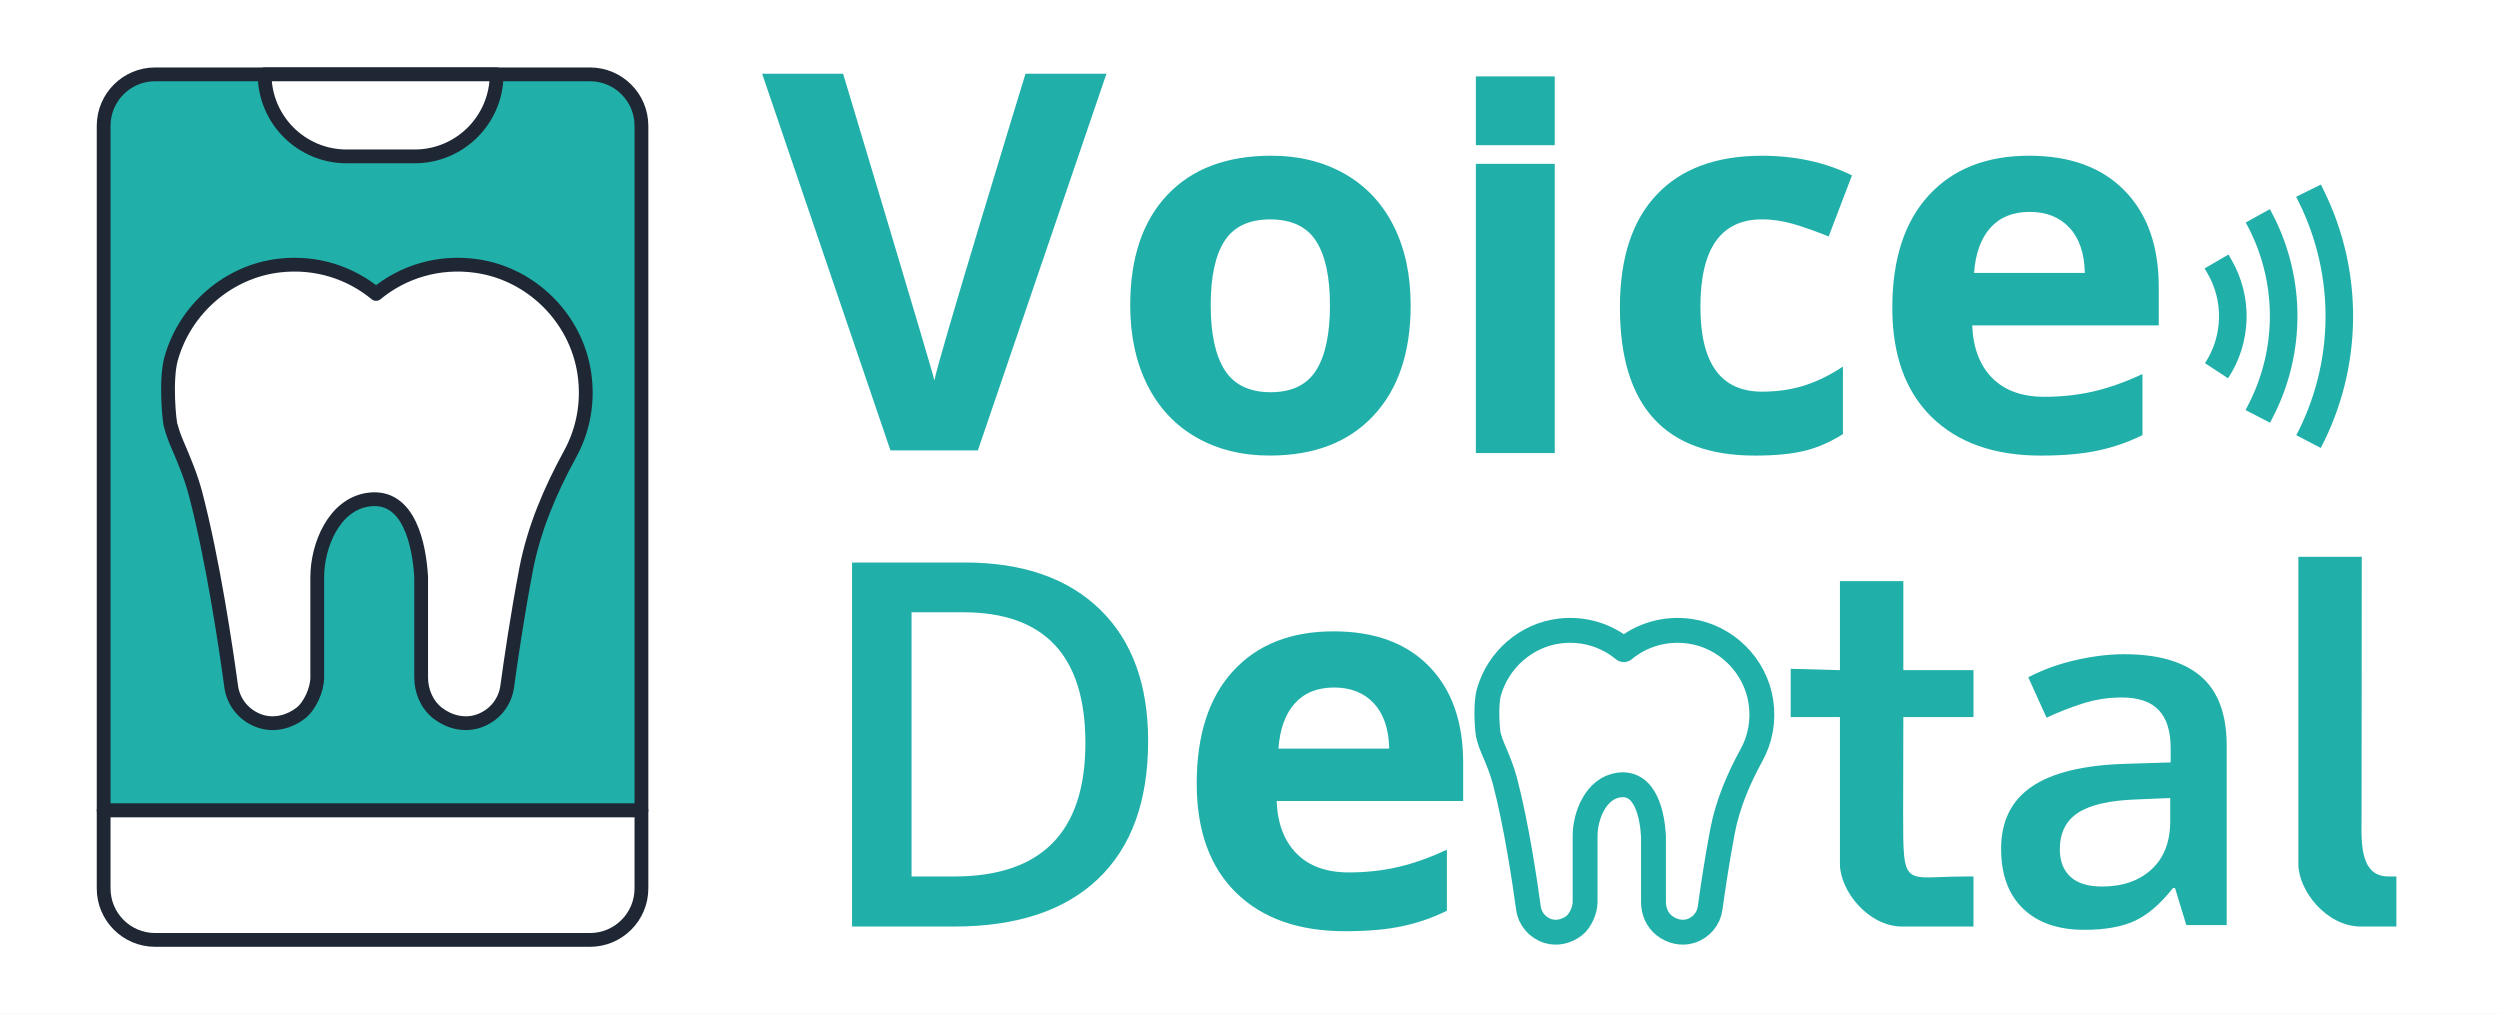
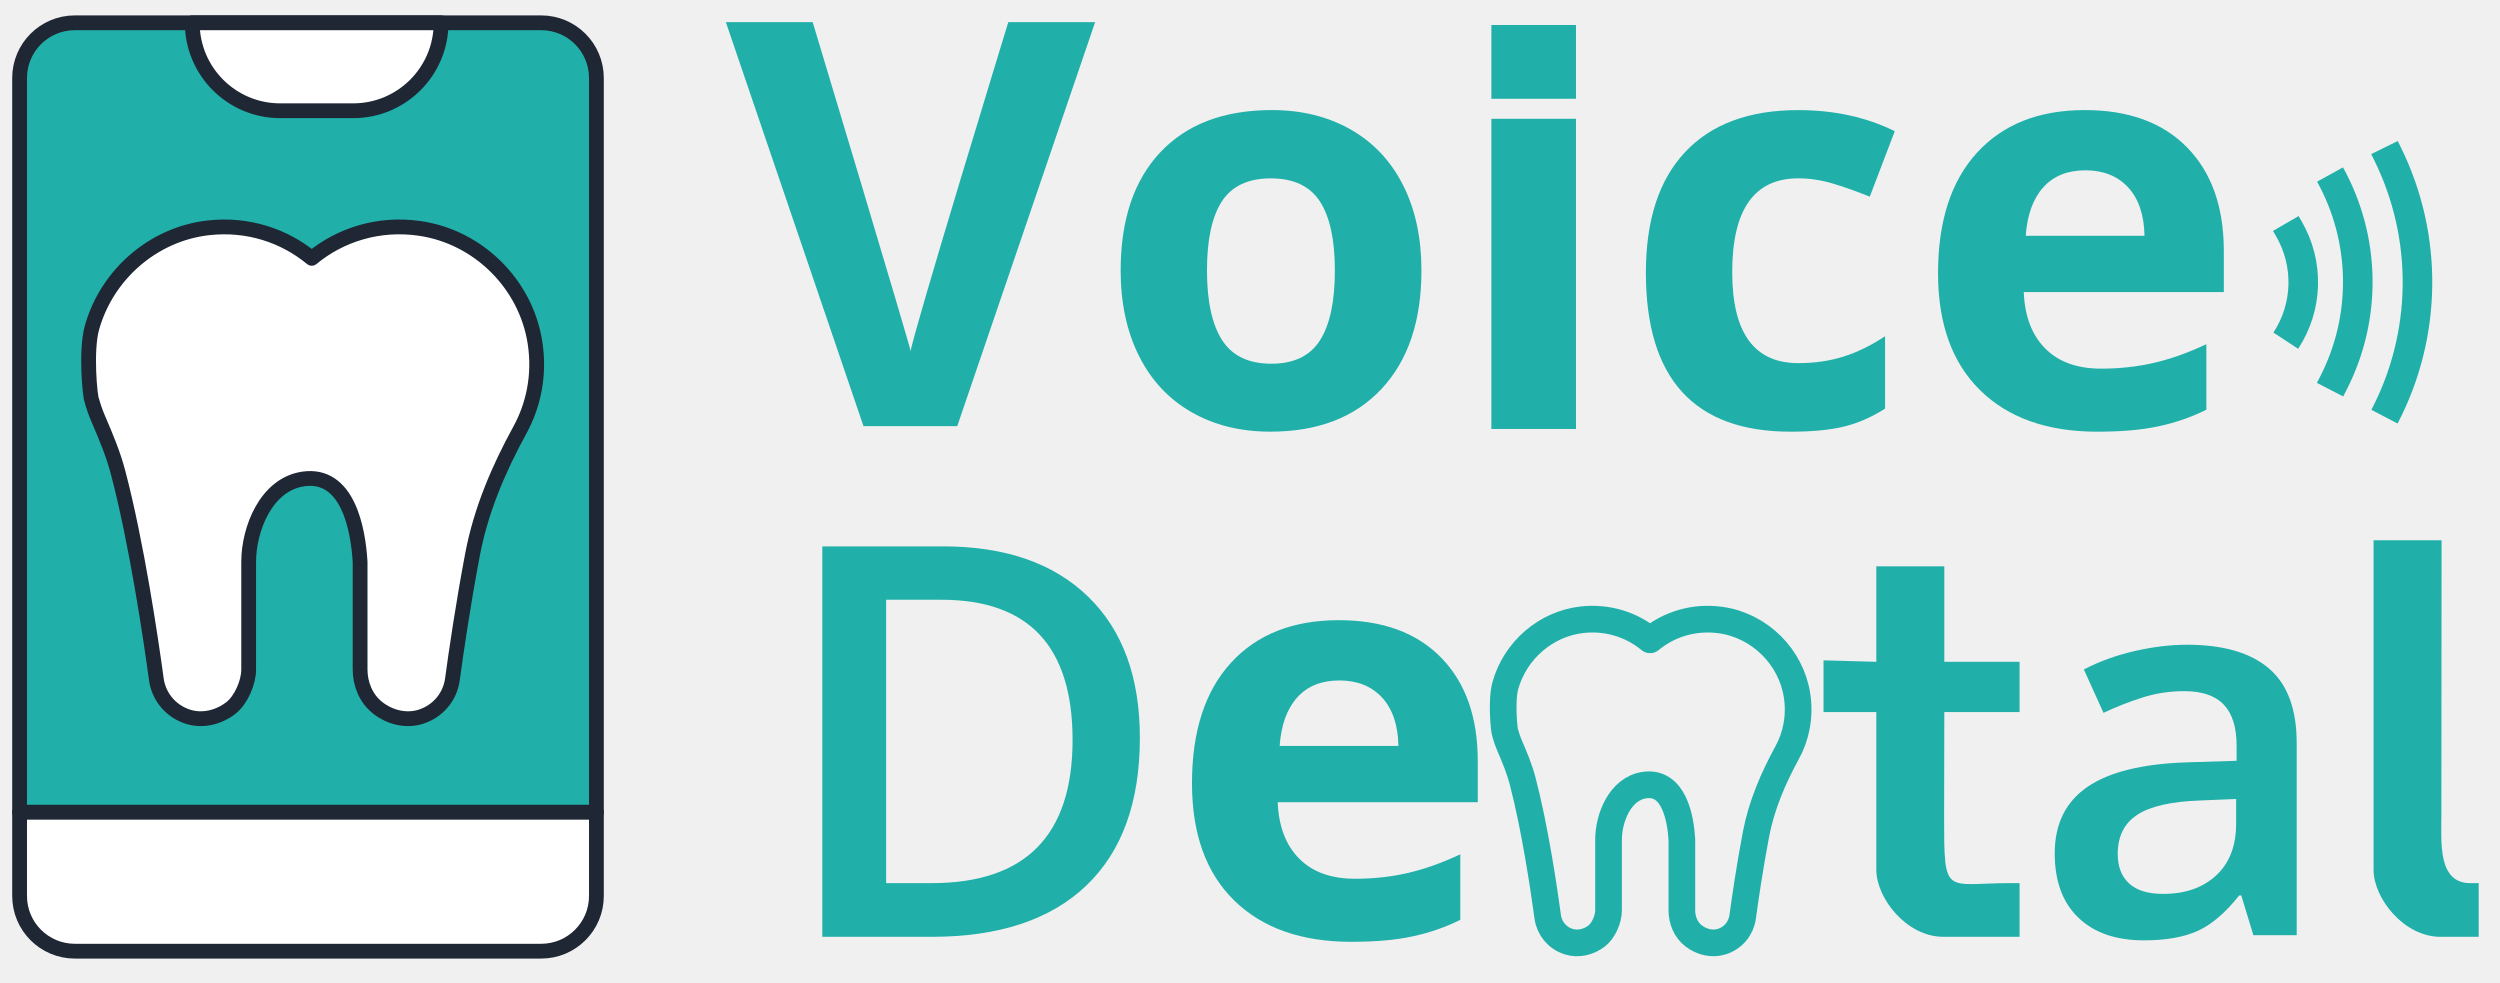
- <svg xmlns="http://www.w3.org/2000/svg" xmlns:xlink="http://www.w3.org/1999/xlink" version="1.1" id="Layer_1" x="0px" y="0px" viewBox="0 0 904.49 366.75" style="enable-background:new 0 0 904.49 366.75;" xml:space="preserve">
+ <svg xmlns="http://www.w3.org/2000/svg" version="1.1" id="Layer_1" x="0px" y="0px" viewBox="0 0 843.3 331.57" style="enable-background:new 0 0 843.3 331.57;" xml:space="preserve">
  <style type="text/css">
- 	.st0{fill:#FFFFFF;}
- 	.st1{fill:none;stroke:#FFFFFF;stroke-width:9.978;stroke-miterlimit:10;}
- 	.st2{fill:none;stroke:#FFFFFF;stroke-width:9;stroke-linejoin:round;stroke-miterlimit:10;}
- 	.st3{fill:#FFFFFF;stroke:#1F2734;stroke-width:4.989;stroke-linejoin:round;stroke-miterlimit:10;}
- 	.st4{fill:#7AE9C5;stroke:#1F2734;stroke-width:4.989;stroke-linejoin:round;stroke-miterlimit:10;}
- 	.st5{fill:#20B0A9;stroke:#1F2734;stroke-width:4.989;stroke-linejoin:round;stroke-miterlimit:10;}
- 	.st6{fill:#20B0A9;}
- 	.st7{fill:none;stroke:#20B0A9;stroke-width:9.978;stroke-miterlimit:10;}
- 	.st8{fill:#FFFFFF;stroke:#20B0A9;stroke-width:9;stroke-linejoin:round;stroke-miterlimit:10;}
+ 	.st0{fill:#20B0A9;}
+ 	.st1{fill:none;stroke:#20B0A9;stroke-width:9.978;stroke-miterlimit:10;}
+ 	.st2{fill:none;stroke:#20B0A9;stroke-width:9;stroke-linejoin:round;stroke-miterlimit:10;}
+ 	.st3{fill:#20B0A9;stroke:#1F2734;stroke-width:4.989;stroke-linejoin:round;stroke-miterlimit:10;}
+ 	.st4{fill:#FFFFFF;stroke:#1F2734;stroke-width:4.989;stroke-linejoin:round;stroke-miterlimit:10;}
+ 	.st5{fill:#FFFFFF;}
+ 	.st6{fill:none;stroke:#FFFFFF;stroke-width:9.978;stroke-miterlimit:10;}
+ 	.st7{fill:none;stroke:#FFFFFF;stroke-width:9;stroke-linejoin:round;stroke-miterlimit:10;}
+ 	.st8{fill:#7AE9C5;stroke:#1F2734;stroke-width:4.989;stroke-linejoin:round;stroke-miterlimit:10;}
	.st9{fill:#FFFFFF;stroke:#20B0A9;stroke-width:3.284;stroke-linejoin:round;stroke-miterlimit:10;}
	.st10{clip-path:url(#SVGID_2_);}
	.st11{clip-path:url(#SVGID_4_);fill:#7AE9C5;}
	.st12{clip-path:url(#SVGID_6_);}
	.st13{clip-path:url(#SVGID_8_);fill:#20B0A9;}
	.st14{clip-path:url(#SVGID_11_);}
	.st15{clip-path:url(#SVGID_12_);}
	.st16{clip-path:url(#SVGID_14_);fill:#FFFFFF;}
	.st17{clip-path:url(#SVGID_16_);}
	.st18{clip-path:url(#SVGID_18_);fill:#1F2734;}
	.st19{clip-path:url(#SVGID_20_);}
	.st20{clip-path:url(#SVGID_22_);fill:#1F2734;}
	.st21{clip-path:url(#SVGID_24_);}
	.st22{clip-path:url(#SVGID_26_);fill:#1F2734;}
	.st23{fill:#FFFFFF;stroke:#1F2734;stroke-width:1.674;stroke-miterlimit:10;}
	.st24{clip-path:url(#SVGID_28_);}
	.st25{clip-path:url(#SVGID_30_);enable-background:new    ;}
	.st26{clip-path:url(#SVGID_32_);}
	.st27{clip-path:url(#SVGID_34_);}
	.st28{clip-path:url(#SVGID_36_);fill:#FFFFFF;}
	.st29{clip-path:url(#SVGID_38_);fill:none;stroke:#1F2734;stroke-width:3.348;stroke-miterlimit:10;}
	.st30{clip-path:url(#SVGID_40_);}
	.st31{clip-path:url(#SVGID_42_);enable-background:new    ;}
	.st32{clip-path:url(#SVGID_44_);}
	.st33{clip-path:url(#SVGID_46_);}
	.st34{clip-path:url(#SVGID_48_);fill:#FFFFFF;}
	.st35{clip-path:url(#SVGID_50_);fill:none;stroke:#1F2734;stroke-width:3.348;stroke-miterlimit:10;}
	.st36{clip-path:url(#SVGID_52_);}
	.st37{clip-path:url(#SVGID_54_);fill:#1F2734;}
	.st38{clip-path:url(#SVGID_56_);}
	.st39{clip-path:url(#SVGID_58_);fill:#1F2734;}
</style>
  <g>
-     <rect class="st0" width="904.49" height="366.75" />
    <g>
+       <rect x="503.07" y="8.43" class="st0" width="28.54" height="24.89" />
+       <path class="st0" d="M340.12,7.47h29.29L322.9,143.74h-31.63L244.85,7.47h29.29c0,0,32.66,108.51,33.04,111    C307.87,112.73,340.12,7.47,340.12,7.47z" />
+       <path class="st0" d="M479.48,91.24c0,17.03-4.49,30.36-13.48,39.96c-8.98,9.61-21.49,14.41-37.53,14.41    c-10.05,0-18.91-2.2-26.58-6.6c-7.67-4.4-13.57-10.72-17.69-18.95c-4.12-8.24-6.18-17.84-6.18-28.83    c0-17.09,4.46-30.38,13.38-39.87c8.93-9.48,21.47-14.23,37.63-14.23c10.05,0,18.9,2.19,26.58,6.55    c7.67,4.37,13.57,10.64,17.69,18.81C477.43,70.68,479.48,80.26,479.48,91.24z M407.14,91.24c0,10.36,1.7,18.19,5.1,23.49    c3.4,5.3,8.94,7.96,16.61,7.96c7.61,0,13.09-2.64,16.42-7.91c3.34-5.27,5.01-13.12,5.01-23.54c0-10.36-1.69-18.12-5.06-23.3    c-3.37-5.18-8.89-7.77-16.56-7.77c-7.61,0-13.1,2.57-16.47,7.72C408.82,73.04,407.14,80.82,407.14,91.24z" />
+       <rect x="503.07" y="40.07" class="st0" width="28.54" height="104.63" />
+       <path class="st0" d="M604.05,145.62c-32.57,0-48.86-17.88-48.86-53.63c0-17.78,4.43-31.37,13.29-40.76    c8.86-9.39,21.56-14.09,38.09-14.09c12.1,0,22.96,2.37,32.57,7.11l-8.42,22.09c-4.49-1.81-8.67-3.29-12.54-4.45    c-3.87-1.15-7.74-1.73-11.6-1.73c-14.85,0-22.27,10.55-22.27,31.63c0,20.47,7.42,30.7,22.27,30.7c5.49,0,10.58-0.73,15.25-2.2    c4.68-1.47,9.36-3.76,14.04-6.88v24.43c-4.62,2.93-9.28,4.96-13.99,6.08C617.17,145.05,611.23,145.62,604.05,145.62z" />
+       <path class="st0" d="M707.47,145.62c-16.85,0-30.01-4.65-39.5-13.95c-9.49-9.3-14.23-22.46-14.23-39.5    c0-17.53,4.38-31.09,13.15-40.67c8.77-9.58,20.89-14.37,36.36-14.37c14.79,0,26.3,4.21,34.53,12.63    c8.24,8.42,12.36,20.06,12.36,34.91v13.85h-67.48c0.31,8.11,2.71,14.45,7.21,19c4.49,4.56,10.79,6.83,18.9,6.83    c6.3,0,12.26-0.66,17.88-1.97c5.62-1.31,11.48-3.4,17.6-6.27v22.09c-4.99,2.5-10.33,4.35-16,5.57    C722.57,145.01,715.65,145.62,707.47,145.62z M703.45,57.45c-6.05,0-10.8,1.92-14.23,5.76s-5.4,9.28-5.9,16.33h40.06    c-0.13-7.05-1.97-12.49-5.52-16.33C714.3,59.37,709.5,57.45,703.45,57.45z" />
      <g>
-         <rect x="533.96" y="27.64" class="st6" width="28.54" height="24.89" />
-         <path class="st6" d="M371.02,26.68h29.29l-46.52,136.27h-31.63L275.74,26.68h29.29c0,0,32.66,108.51,33.04,111     C338.76,131.95,371.02,26.68,371.02,26.68z" />
-         <path class="st6" d="M510.37,110.45c0,17.03-4.49,30.36-13.48,39.96c-8.98,9.61-21.49,14.41-37.53,14.41     c-10.05,0-18.91-2.2-26.58-6.6c-7.67-4.4-13.57-10.72-17.69-18.95c-4.12-8.24-6.18-17.84-6.18-28.83     c0-17.09,4.46-30.38,13.38-39.87c8.93-9.48,21.47-14.23,37.63-14.23c10.05,0,18.9,2.19,26.58,6.55     c7.67,4.37,13.57,10.64,17.69,18.81C508.32,89.89,510.37,99.47,510.37,110.45z M438.03,110.45c0,10.36,1.7,18.19,5.1,23.49     c3.4,5.3,8.94,7.96,16.61,7.96c7.61,0,13.09-2.64,16.42-7.91c3.34-5.27,5.01-13.12,5.01-23.54c0-10.36-1.69-18.12-5.06-23.3     c-3.37-5.18-8.89-7.77-16.56-7.77c-7.61,0-13.1,2.57-16.47,7.72C439.72,92.25,438.03,100.03,438.03,110.45z" />
-         <rect x="533.96" y="59.28" class="st6" width="28.54" height="104.63" />
-         <path class="st6" d="M634.94,164.83c-32.57,0-48.86-17.88-48.86-53.63c0-17.78,4.43-31.37,13.29-40.76     c8.86-9.39,21.56-14.09,38.09-14.09c12.1,0,22.96,2.37,32.57,7.11l-8.42,22.09c-4.49-1.81-8.67-3.29-12.54-4.45     c-3.87-1.15-7.74-1.73-11.6-1.73c-14.85,0-22.27,10.55-22.27,31.63c0,20.47,7.42,30.7,22.27,30.7c5.49,0,10.58-0.73,15.25-2.2     c4.68-1.47,9.36-3.76,14.04-6.88v24.43c-4.62,2.93-9.28,4.96-13.99,6.08C648.06,164.27,642.12,164.83,634.94,164.83z" />
-         <path class="st6" d="M738.36,164.83c-16.85,0-30.01-4.65-39.5-13.95c-9.49-9.3-14.23-22.46-14.23-39.5     c0-17.53,4.38-31.09,13.15-40.67c8.77-9.58,20.89-14.37,36.36-14.37c14.79,0,26.3,4.21,34.53,12.63     c8.24,8.42,12.36,20.06,12.36,34.91v13.85h-67.48c0.31,8.11,2.71,14.45,7.21,19c4.49,4.56,10.79,6.83,18.9,6.83     c6.3,0,12.26-0.66,17.88-1.97c5.62-1.31,11.48-3.4,17.6-6.27v22.09c-4.99,2.5-10.33,4.35-16,5.57     C753.46,164.22,746.54,164.83,738.36,164.83z M734.34,76.66c-6.05,0-10.8,1.92-14.23,5.76c-3.43,3.84-5.4,9.28-5.9,16.33h40.06     c-0.13-7.05-1.97-12.49-5.52-16.33S740.39,76.66,734.34,76.66z" />
-         <g>
-           <path class="st7" d="M801.93,94.6l1.04,1.79c6.84,11.76,6.43,26.37-1.04,37.74v0" />
-           <path class="st7" d="M816.86,78.08L816.86,78.08c12.1,21.87,12.49,48.32,1.05,70.54l-1.05,2.03" />
-           <path class="st7" d="M835.22,68.98l1.02,2.07c13.84,28.04,13.46,61-1.02,88.71v0" />
-         </g>
-       </g>
-       <g>
-         <path class="st6" d="M486.7,336.91c-16.85,0-30.01-4.65-39.5-13.95c-9.49-9.3-14.23-22.46-14.23-39.5     c0-17.53,4.38-31.09,13.15-40.67c8.77-9.58,20.89-14.37,36.36-14.37c14.79,0,26.3,4.21,34.53,12.63     c8.24,8.42,12.36,20.06,12.36,34.91v13.85h-67.48c0.31,8.11,2.71,14.45,7.21,19c4.49,4.56,10.79,6.83,18.9,6.83     c6.3,0,12.26-0.66,17.88-1.97c5.62-1.31,11.48-3.4,17.6-6.27v22.09c-4.99,2.5-10.33,4.35-16,5.57     C501.8,336.3,494.87,336.91,486.7,336.91z M482.67,248.74c-6.05,0-10.8,1.92-14.23,5.76c-3.43,3.84-5.4,9.28-5.9,16.33h40.06     c-0.13-7.05-1.97-12.49-5.52-16.33C493.53,250.66,488.72,248.74,482.67,248.74z" />
-         <path class="st6" d="M415.39,268.1c0,21.74-6.04,38.36-18.11,49.87c-12.07,11.5-29.46,17.25-52.16,17.25h-36.85V203.51H349     c20.96,0,37.27,5.65,48.92,16.94C409.57,231.74,415.39,247.62,415.39,268.1z M392.69,268.82c0-31.53-14.75-47.3-44.24-47.3H329.8     v95.59h15.32C376.83,317.11,392.69,301.02,392.69,268.82z" />
-         <path class="st6" d="M665.68,242.46v-32.21h22.94v32.21h25.38v16.96h-25.38l-0.07,35.04c0,27.54,0.07,22.65,22.6,22.65h2.85     v18.11h-21.05h-4.67c-12.48,0-22.6-13.09-22.6-22.6v-53.2h-17.81v-17.45L665.68,242.46z" />
-         <path class="st6" d="M831.54,201.46h22.94l-0.07,93c0,8.84-1.23,22.65,9.74,22.65h2.85v18.11h-8.19h-4.67     c-12.48,0-22.6-13.09-22.6-22.6V201.46z" />
-         <path class="st6" d="M791,334.66l-4.09-13.4h-0.7c-4.64,5.86-9.31,9.85-14.01,11.97c-4.7,2.12-10.73,3.18-18.1,3.18     c-9.46,0-16.84-2.55-22.15-7.66c-5.31-5.1-7.96-12.33-7.96-21.67c0-9.92,3.68-17.4,11.05-22.45s18.59-7.8,33.68-8.27l16.62-0.52     v-5.13c0-6.15-1.43-10.75-4.31-13.79c-2.87-3.05-7.32-4.57-13.36-4.57c-4.93,0-9.66,0.73-14.18,2.18     c-4.53,1.45-8.88,3.16-13.05,5.13l-6.62-14.62c5.22-2.73,10.93-4.8,17.14-6.22c6.21-1.42,12.07-2.13,17.58-2.13     c12.24,0,21.48,2.67,27.72,8.01c6.24,5.34,9.35,13.72,9.35,25.15v64.83H791z M760.55,320.74c7.42,0,13.38-2.07,17.88-6.22     c4.5-4.15,6.75-9.96,6.75-17.45v-8.35l-12.36,0.52c-9.63,0.35-16.63,1.96-21.01,4.83c-4.38,2.87-6.57,7.27-6.57,13.18     c0,4.29,1.28,7.61,3.83,9.96C751.62,319.56,755.44,320.74,760.55,320.74z" />
-         <path class="st8" d="M637.08,253.87c-1.97-13.06-12.57-23.6-25.64-25.48c-9.12-1.31-17.61,1.41-23.95,6.65     c-6.11-5.05-14.22-7.76-22.96-6.78c-12.22,1.38-22.54,10.36-25.85,22.2c-1.43,5.12-0.41,15.45-0.05,16.04     c0.39,1.44,0.88,2.84,1.46,4.19c1.68,3.88,3.31,7.78,4.39,11.87c4.16,15.82,7.27,36.9,8.5,45.97c0.52,3.82,3.18,7.08,7.04,8.31     c3.25,1.03,6.8,0.15,9.5-1.94c2.26-1.74,3.96-5.67,3.96-8.52l0-23.91c0-7.32,3.88-17.26,12.15-18.44     c9.86-1.4,12.17,11.09,12.59,18.44l0,23.88c0,3.27,1.33,6.48,3.9,8.5c2.7,2.12,6.29,3.02,9.56,1.99     c3.86-1.22,6.52-4.48,7.04-8.31c0.79-5.83,2.36-16.63,4.48-27.8c1.85-9.74,5.74-18.88,10.5-27.57     C636.78,267.58,638.14,260.92,637.08,253.87z" />
-       </g>
-       <g>
-         <g>
-           <path class="st5" d="M232.06,293.21H37.5V45.53c0-10.29,8.34-18.63,18.63-18.63h157.31c10.29,0,18.63,8.34,18.63,18.63V293.21z" />
-           <path class="st3" d="M232.06,293.21H37.5v28.22c0,10.29,8.34,18.63,18.63,18.63h157.31c10.29,0,18.63-8.34,18.63-18.63V293.21z" />
-         </g>
-         <path class="st3" d="M211.39,134.95c-2.99-19.83-19.09-35.85-38.95-38.7c-13.85-1.99-26.75,2.15-36.38,10.1     c-9.28-7.67-21.6-11.79-34.88-10.29c-18.56,2.09-34.24,15.73-39.27,33.72c-2.17,7.77-0.62,23.47-0.08,24.37     c0.59,2.19,1.33,4.31,2.22,6.36c2.55,5.9,5.03,11.82,6.67,18.03c6.32,24.03,11.04,56.04,12.92,69.83     c0.79,5.8,4.83,10.76,10.69,12.62c4.93,1.56,10.32,0.22,14.43-2.95c3.43-2.65,6.02-8.62,6.02-12.95l0-36.31     c0-11.12,5.89-26.22,18.46-28.01c14.97-2.13,18.48,16.85,19.13,28.01l0,36.28c0,4.96,2.03,9.85,5.93,12.91     c4.1,3.22,9.55,4.59,14.52,3.02c5.87-1.85,9.91-6.81,10.69-12.62c1.2-8.86,3.58-25.25,6.8-42.22     c2.81-14.79,8.72-28.67,15.95-41.87C210.92,155.77,213,145.66,211.39,134.95z" />
-         <path class="st3" d="M150.01,56.58h-24.6c-16.39,0-29.67-13.28-29.67-29.67v0h83.94v0C179.68,43.29,166.4,56.58,150.01,56.58z" />
-       </g>
-     </g>
-   </g>
-   <g>
-     <g>
-       <defs>
-         <path id="SVGID_1_" d="M1911.87,629.42c19.27-58.53,48.36-146.97-15.71-187.16c-21.89-13.74-43.15-20.41-64.98-20.41     c-23.54,0-42.76,8.1-56.79,14.01c-6.43,2.71-14.43,6.09-17.63,6.09c-3.19,0-11.2-3.38-17.63-6.09     c-14.04-5.91-33.25-14.01-56.79-14.01c-21.83,0-43.09,6.68-64.99,20.41c-64.06,40.2-34.97,128.63-15.7,187.16     c5.95,18.1,11.58,35.2,12.42,44.44c1.49,16.24-0.17,37.03-1.92,59.05c-2.79,34.97-5.66,71.12,2.69,101.61     c14.16,51.63,59.26,89.14,61.18,90.72c4.2,3.44,9.29,5.32,14.48,5.6c0.45,0.03,0.92,0.04,1.38,0.04     c13.66,0,24.75-11.01,24.75-24.6c0-2.24-0.3-4.41-0.87-6.47c-2.11-12.39-12.9-82.15,3.36-126.67     c12.13-33.21,29.98-50.66,37.63-55.28c7.65,4.62,25.5,22.07,37.64,55.28c17.8,48.74,3.17,127.78,3.02,128.57     c-1.93,10.18,2.76,20.46,11.73,25.74c3.9,2.29,8.25,3.42,12.58,3.42c5.64,0,11.23-1.9,15.77-5.64     c1.92-1.58,47.03-39.09,61.18-90.72c8.35-30.5,5.48-66.67,2.69-101.64c-1.75-22.01-3.41-42.78-1.92-59.02     C1900.29,664.63,1905.91,647.53,1911.87,629.42" />
-       </defs>
-       <use xlink:href="#SVGID_1_" style="overflow:visible;fill-rule:evenodd;clip-rule:evenodd;fill:#FFFFFF;" />
-       <clipPath id="SVGID_2_">
-         <use xlink:href="#SVGID_1_" style="overflow:visible;" />
-       </clipPath>
-       <g class="st10">
-         <defs>
-           <rect id="SVGID_3_" x="-103.1" y="338.03" width="2924.1" height="801.74" />
-         </defs>
-         <use xlink:href="#SVGID_3_" style="overflow:visible;fill:#7AE9C5;" />
-         <clipPath id="SVGID_4_">
-           <use xlink:href="#SVGID_3_" style="overflow:visible;" />
-         </clipPath>
+         <path class="st1" d="M771.04,75.39l1.04,1.79c6.84,11.76,6.43,26.37-1.04,37.74v0" />
+         <path class="st1" d="M785.97,58.87L785.97,58.87c12.1,21.87,12.49,48.32,1.05,70.54l-1.05,2.03" />
+         <path class="st1" d="M804.33,49.77l1.02,2.07c13.84,28.04,13.46,61-1.02,88.71v0" />
      </g>
    </g>
    <g>
-       <defs>
-         <path id="SVGID_5_" d="M1884.64,442.26c-21.89-13.74-43.15-20.41-64.98-20.41c-23.54,0-42.76,8.1-56.79,14.01     c-6.43,2.71-14.44,6.09-17.63,6.09c-3.19,0-11.2-3.38-17.63-6.09c-14.04-5.91-33.25-14.01-56.79-14.01     c-21.83,0-43.09,6.68-64.99,20.41c-64.06,40.2-34.96,128.63-15.7,187.16c5.95,18.1,11.58,35.2,12.42,44.44     c1.49,16.24-0.17,37.03-1.92,59.05c-2.79,34.97-5.66,71.12,2.69,101.61c14.16,51.63,59.26,89.14,61.18,90.72     c4.2,3.44,9.29,5.32,14.48,5.6c0.45,0.03,0.92,0.04,1.38,0.04c13.66,0,30.09-10.7,30.09-24.3c0-2.24-0.3-4.41-0.87-6.47     c-2.11-12.39-6.53,0.28-6.53-58.48c0-37.44,24.55-68.33,42.18-68.09c17.63-0.24,52.39,28.53,52.39,68.09     c0,54.94,0.15,63.85,0,64.64c-1.93,10.18-8.98,12.38,0,17.65c3.9,2.29,8.25,6.95,12.58,6.95c5.63,0,11.23-1.9,15.77-5.64     c1.91-1.58,47.03-39.09,61.18-90.72c8.35-30.5,5.48-66.67,2.69-101.64c-1.75-22.01-3.41-42.78-1.92-59.02     c0.84-9.23,6.47-26.33,12.42-44.43C1919.61,570.89,1948.71,482.46,1884.64,442.26z" />
-       </defs>
-       <clipPath id="SVGID_6_">
-         <use xlink:href="#SVGID_5_" style="overflow:visible;" />
-       </clipPath>
-       <g class="st12">
-         <defs>
-           <rect id="SVGID_7_" x="-103.1" y="338.03" width="2924.1" height="801.74" />
-         </defs>
-         <clipPath id="SVGID_8_">
-           <use xlink:href="#SVGID_7_" style="overflow:visible;" />
-         </clipPath>
-       </g>
+       <path class="st0" d="M455.81,317.69c-16.85,0-30.01-4.65-39.5-13.95c-9.49-9.3-14.23-22.46-14.23-39.5    c0-17.53,4.38-31.09,13.15-40.67c8.77-9.58,20.89-14.37,36.36-14.37c14.79,0,26.3,4.21,34.53,12.63    c8.24,8.42,12.36,20.06,12.36,34.91v13.85H431c0.31,8.11,2.71,14.45,7.21,19c4.49,4.56,10.79,6.83,18.9,6.83    c6.3,0,12.26-0.66,17.88-1.97c5.62-1.31,11.48-3.4,17.6-6.27v22.09c-4.99,2.5-10.33,4.35-16,5.57    C470.9,317.09,463.98,317.69,455.81,317.69z M451.78,229.53c-6.05,0-10.8,1.92-14.23,5.76c-3.43,3.84-5.4,9.28-5.9,16.33h40.06    c-0.13-7.05-1.97-12.49-5.52-16.33C462.64,231.45,457.83,229.53,451.78,229.53z" />
+       <path class="st0" d="M384.5,248.89c0,21.74-6.04,38.36-18.11,49.87c-12.07,11.5-29.46,17.25-52.16,17.25h-36.85V184.3h40.72    c20.96,0,37.27,5.65,48.92,16.94C378.68,212.53,384.5,228.41,384.5,248.89z M361.8,249.61c0-31.53-14.75-47.3-44.24-47.3h-18.65    v95.59h15.32C345.94,297.9,361.8,281.81,361.8,249.61z" />
+       <path class="st0" d="M632.92,223.24v-32.21h22.94v32.21h25.38v16.96h-25.38l-0.07,35.04c0,27.54,0.07,22.65,22.6,22.65h2.85v18.11    h-21.05h-4.67c-12.48,0-22.6-13.09-22.6-22.6v-53.2h-17.81v-17.45L632.92,223.24z" />
+       <path class="st0" d="M800.65,182.25h22.94l-0.07,93c0,8.84-1.23,22.65,9.74,22.65h2.85v18.11h-8.19h-4.67    c-12.48,0-22.6-13.09-22.6-22.6V182.25z" />
+       <path class="st0" d="M760.11,315.45l-4.09-13.4h-0.7c-4.64,5.86-9.31,9.85-14.01,11.97c-4.7,2.12-10.73,3.18-18.1,3.18    c-9.46,0-16.84-2.55-22.15-7.66c-5.31-5.1-7.96-12.33-7.96-21.67c0-9.92,3.68-17.4,11.05-22.45c7.37-5.05,18.59-7.8,33.68-8.27    l16.62-0.52v-5.13c0-6.15-1.43-10.75-4.31-13.79c-2.87-3.05-7.32-4.57-13.36-4.57c-4.93,0-9.66,0.73-14.18,2.18    c-4.53,1.45-8.88,3.16-13.05,5.13l-6.62-14.62c5.22-2.73,10.93-4.8,17.14-6.22c6.21-1.42,12.07-2.13,17.58-2.13    c12.24,0,21.48,2.67,27.72,8.01c6.24,5.34,9.35,13.72,9.35,25.15v64.83H760.11z M729.66,301.53c7.42,0,13.38-2.07,17.88-6.22    c4.5-4.15,6.75-9.96,6.75-17.45v-8.35l-12.36,0.52c-9.63,0.35-16.63,1.96-21.01,4.83c-4.38,2.87-6.57,7.27-6.57,13.18    c0,4.29,1.28,7.61,3.83,9.96C720.72,300.35,724.55,301.53,729.66,301.53z" />
+       <path class="st2" d="M606.19,234.66c-1.97-13.06-12.57-23.6-25.64-25.48c-9.12-1.31-17.61,1.41-23.95,6.65    c-6.11-5.05-14.22-7.76-22.96-6.78c-12.22,1.38-22.54,10.36-25.85,22.2c-1.43,5.12-0.41,15.45-0.05,16.04    c0.39,1.44,0.88,2.84,1.46,4.19c1.68,3.88,3.31,7.78,4.39,11.87c4.16,15.82,7.27,36.9,8.5,45.97c0.52,3.82,3.18,7.08,7.04,8.31    c3.25,1.03,6.8,0.15,9.5-1.94c2.26-1.74,3.96-5.67,3.96-8.52l0-23.91c0-7.32,3.88-17.26,12.15-18.44    c9.86-1.4,12.17,11.09,12.59,18.44l0,23.88c0,3.27,1.33,6.48,3.9,8.5c2.7,2.12,6.29,3.02,9.56,1.99c3.86-1.22,6.52-4.48,7.04-8.31    c0.79-5.83,2.36-16.63,4.48-27.8c1.85-9.74,5.74-18.88,10.5-27.57C605.89,248.37,607.25,241.7,606.19,234.66z" />
    </g>
    <g>
-       <defs>
-         <path id="SVGID_9_" d="M1762.87,435.86c-4.8,2.03-10.48,4.43-14.38,5.51c1.32,0.37,2.44,0.59,3.25,0.59" />
-       </defs>
-       <defs>
-         <path id="SVGID_10_" d="M1751.74,441.95c3.2,0,11.2-3.38,17.63-6.09c13.4-5.64,31.58-13.21,53.67-13.88     c-1.13-0.04-2.25-0.13-3.38-0.13" />
-       </defs>
-       <clipPath id="SVGID_11_">
-         <use xlink:href="#SVGID_9_" style="overflow:visible;" />
-       </clipPath>
-       <clipPath id="SVGID_12_" class="st14">
-         <use xlink:href="#SVGID_10_" style="overflow:visible;" />
-       </clipPath>
-       <g class="st15">
-         <defs>
-           <rect id="SVGID_13_" x="-103.1" y="338.03" width="2924.1" height="801.74" />
-         </defs>
-         <clipPath id="SVGID_14_">
-           <use xlink:href="#SVGID_13_" style="overflow:visible;" />
-         </clipPath>
+       <g>
+         <path class="st3" d="M201.17,274H6.61V26.32c0-10.29,8.34-18.63,18.63-18.63h157.31c10.29,0,18.63,8.34,18.63,18.63V274z" />
+         <path class="st4" d="M201.17,274H6.61v28.22c0,10.29,8.34,18.63,18.63,18.63h157.31c10.29,0,18.63-8.34,18.63-18.63V274z" />
      </g>
-     </g>
-     <g>
-       <defs>
-         <path id="SVGID_15_" d="M1796.98,909.33c0.17-0.59,16.71-58.96-3.41-94.96c-13.71-24.53-33.89-37.42-42.54-40.83     c-1.06,0.43-2.89-0.71-4.27,0c9.84,5.06,27.43,19.31,39.46,40.83c20.12,36,3.58,94.38,3.41,94.96     c-2.18,7.52,3.11,15.12,13.26,19.01c4.41,1.69,9.33,2.53,14.22,2.53c1.15,0,2.28-0.1,3.43-0.19c-3.56-0.33-7.06-1.1-10.3-2.34     C1800.1,924.45,1794.8,916.85,1796.98,909.33z" />
-       </defs>
-       <clipPath id="SVGID_16_">
-         <use xlink:href="#SVGID_15_" style="overflow:visible;" />
-       </clipPath>
-       <g class="st17">
-         <defs>
-           <rect id="SVGID_17_" x="-103.1" y="338.03" width="2924.1" height="801.74" />
-         </defs>
-         <clipPath id="SVGID_18_">
-           <use xlink:href="#SVGID_17_" style="overflow:visible;" />
-         </clipPath>
-       </g>
-     </g>
-     <g>
-       <defs>
-         <path id="SVGID_19_" d="M1671,925.24c-1.92-1.58-47.02-39.09-61.18-90.72c-8.35-30.49-5.48-66.64-2.69-101.61     c1.76-22.02,3.41-42.81,1.92-59.05c-0.84-9.24-6.47-26.34-12.42-44.44c-19.26-58.53-48.36-146.97,15.7-187.16     c20.76-13.03,40.96-19.62,61.6-20.28c-1.05-0.04-2.06-0.13-3.12-0.13c-21.83,0-43.09,6.67-64.99,20.41     c-64.06,40.2-34.96,128.63-15.7,187.16c5.95,18.1,11.58,35.2,12.42,44.44c1.49,16.24-0.17,37.03-1.92,59.05     c-2.79,34.96-5.66,71.12,2.69,101.61c14.16,51.63,59.26,89.14,61.18,90.72c4.2,3.44,9.29,5.32,14.49,5.6     c0.45,0.03,0.91,0.04,1.38,0.04c1.05,0,2.05-0.18,3.06-0.31C1678.96,929.96,1674.64,928.22,1671,925.24" />
-       </defs>
-       <clipPath id="SVGID_20_">
-         <use xlink:href="#SVGID_19_" style="overflow:visible;" />
-       </clipPath>
-       <g class="st19">
-         <defs>
-           <rect id="SVGID_21_" x="-103.1" y="338.03" width="2924.1" height="801.74" />
-         </defs>
-         <clipPath id="SVGID_22_">
-           <use xlink:href="#SVGID_21_" style="overflow:visible;" />
-         </clipPath>
-       </g>
-     </g>
-     <g>
-       <defs>
-         <path id="SVGID_23_" d="M1908.48,576.87c-13.34-61.83-92.78-119.53-69.68-137.15c3.79-2.89,8.85-3.48,13.35-1.89     C1909.91,458.22,1933.55,513.23,1908.48,576.87z" />
-       </defs>
-       <clipPath id="SVGID_24_">
-         <use xlink:href="#SVGID_23_" style="overflow:visible;" />
-       </clipPath>
-       <g class="st21">
-         <defs>
-           <rect id="SVGID_25_" x="-103.1" y="338.03" width="2924.1" height="801.74" />
-         </defs>
-         <clipPath id="SVGID_26_">
-           <use xlink:href="#SVGID_25_" style="overflow:visible;" />
-         </clipPath>
-       </g>
-     </g>
-     <g>
-       <defs>
-         <circle id="SVGID_27_" cx="1687.01" cy="548.09" r="32.64" />
-       </defs>
-       <clipPath id="SVGID_28_">
-         <use xlink:href="#SVGID_27_" style="overflow:visible;" />
-       </clipPath>
-       <g class="st24">
-         <defs>
-           <rect id="SVGID_29_" x="-103.1" y="338.03" width="2924.1" height="801.74" />
-         </defs>
-         <clipPath id="SVGID_30_">
-           <use xlink:href="#SVGID_29_" style="overflow:visible;" />
-         </clipPath>
-       </g>
-     </g>
-     <g>
-       <defs>
-         <circle id="SVGID_39_" cx="1807.52" cy="548.09" r="32.64" />
-       </defs>
-       <clipPath id="SVGID_32_">
-         <use xlink:href="#SVGID_39_" style="overflow:visible;" />
-       </clipPath>
-       <g class="st26">
-         <defs>
-           <rect id="SVGID_41_" x="-103.1" y="338.03" width="2924.1" height="801.74" />
-         </defs>
-         <clipPath id="SVGID_34_">
-           <use xlink:href="#SVGID_41_" style="overflow:visible;" />
-         </clipPath>
-       </g>
-     </g>
-     <g>
-       <defs>
-         <circle id="SVGID_51_" cx="1687.26" cy="546.42" r="14.23" />
-       </defs>
-       <clipPath id="SVGID_36_">
-         <use xlink:href="#SVGID_51_" style="overflow:visible;" />
-       </clipPath>
-       <g style="clip-path:url(#SVGID_36_);">
-         <defs>
-           <rect id="SVGID_53_" x="-103.1" y="338.03" width="2924.1" height="801.74" />
-         </defs>
-         <clipPath id="SVGID_38_">
-           <use xlink:href="#SVGID_53_" style="overflow:visible;" />
-         </clipPath>
-       </g>
-     </g>
-     <g>
-       <defs>
-         <circle id="SVGID_55_" cx="1807.28" cy="548.09" r="14.23" />
-       </defs>
-       <clipPath id="SVGID_40_">
-         <use xlink:href="#SVGID_55_" style="overflow:visible;" />
-       </clipPath>
-       <g class="st30">
-         <defs>
-           <rect id="SVGID_57_" x="-103.1" y="338.03" width="2924.1" height="801.74" />
-         </defs>
-         <clipPath id="SVGID_42_">
-           <use xlink:href="#SVGID_57_" style="overflow:visible;" />
-         </clipPath>
-       </g>
+       <path class="st4" d="M180.49,115.74c-2.99-19.83-19.09-35.85-38.95-38.7c-13.85-1.99-26.75,2.15-36.38,10.1    c-9.28-7.67-21.6-11.79-34.88-10.29c-18.56,2.09-34.24,15.73-39.27,33.72c-2.17,7.77-0.62,23.47-0.08,24.37    c0.59,2.19,1.33,4.31,2.22,6.36c2.55,5.9,5.03,11.82,6.67,18.03c6.32,24.03,11.04,56.04,12.92,69.83    c0.79,5.8,4.83,10.76,10.69,12.62c4.93,1.56,10.32,0.22,14.43-2.95c3.43-2.65,6.02-8.62,6.02-12.95l0-36.31    c0-11.12,5.89-26.22,18.46-28.01c14.97-2.13,18.48,16.85,19.13,28.01l0,36.28c0,4.96,2.03,9.85,5.93,12.91    c4.1,3.22,9.55,4.59,14.52,3.02c5.87-1.85,9.91-6.81,10.69-12.62c1.2-8.86,3.58-25.25,6.8-42.22    c2.81-14.79,8.72-28.67,15.95-41.87C180.03,136.56,182.11,126.44,180.49,115.74z" />
+       <path class="st4" d="M119.12,37.36h-24.6c-16.39,0-29.67-13.28-29.67-29.67v0h83.94v0C148.79,24.08,135.51,37.36,119.12,37.36z" />
    </g>
  </g>
</svg>
